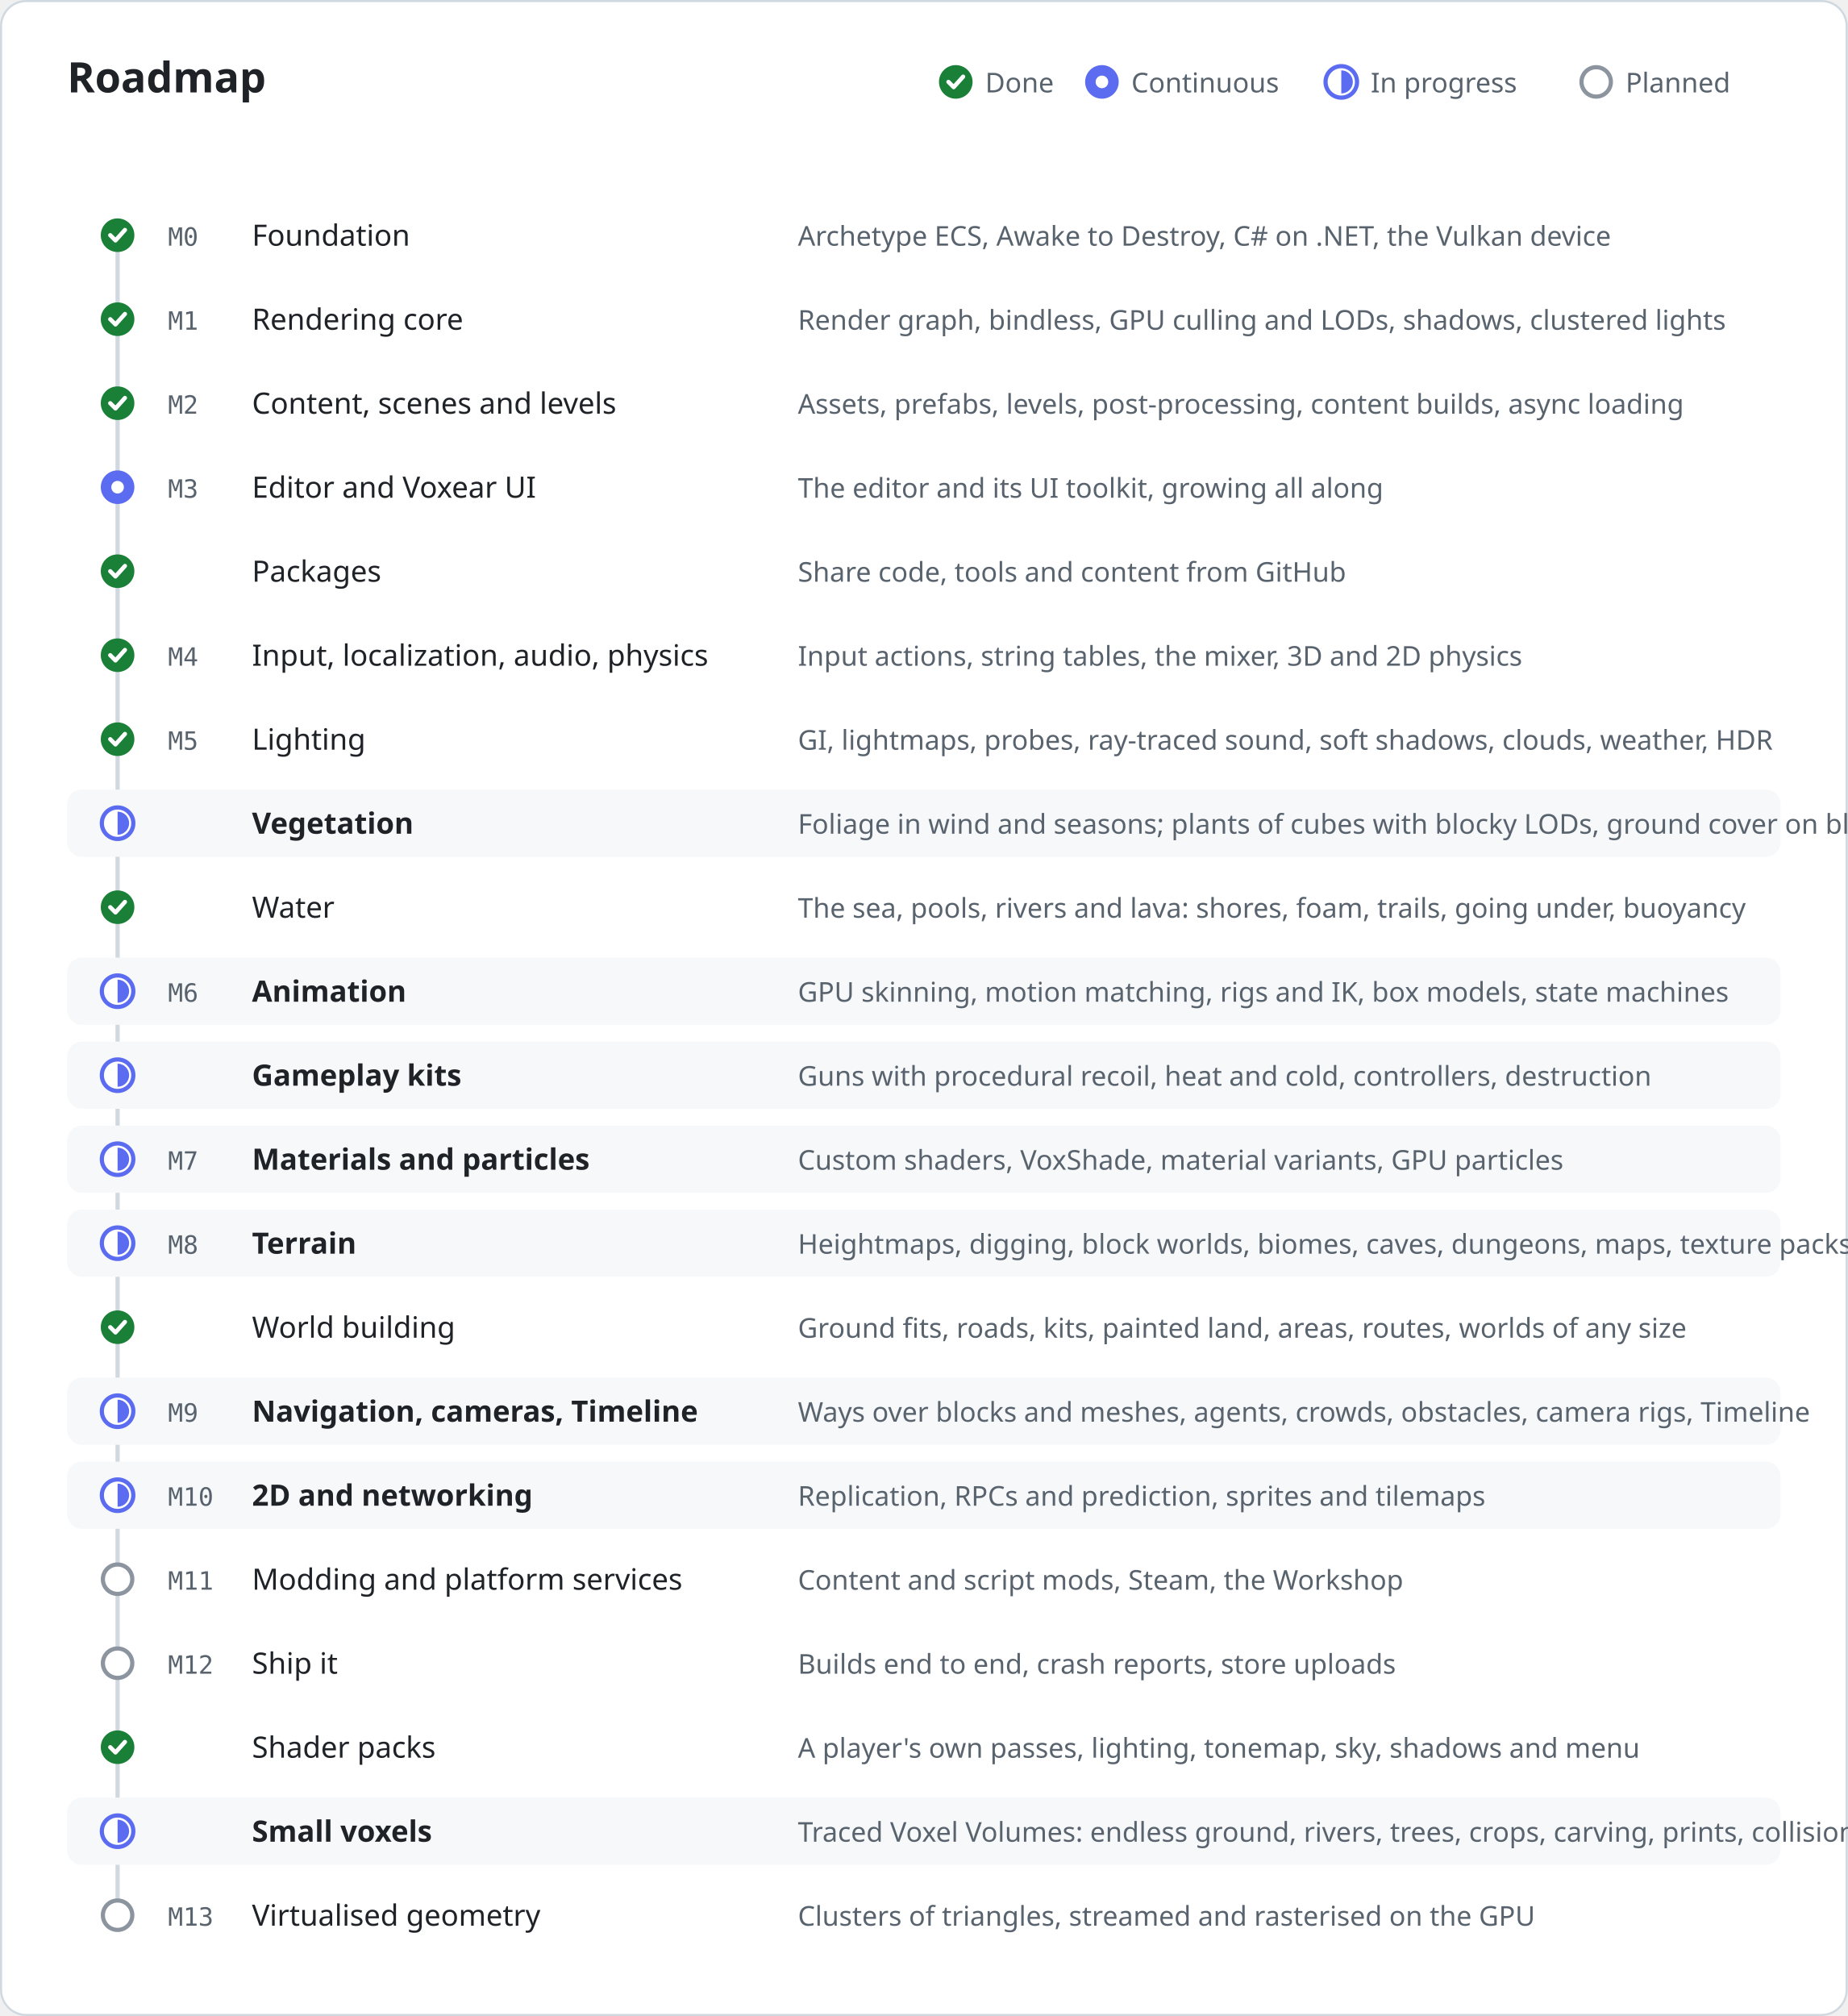
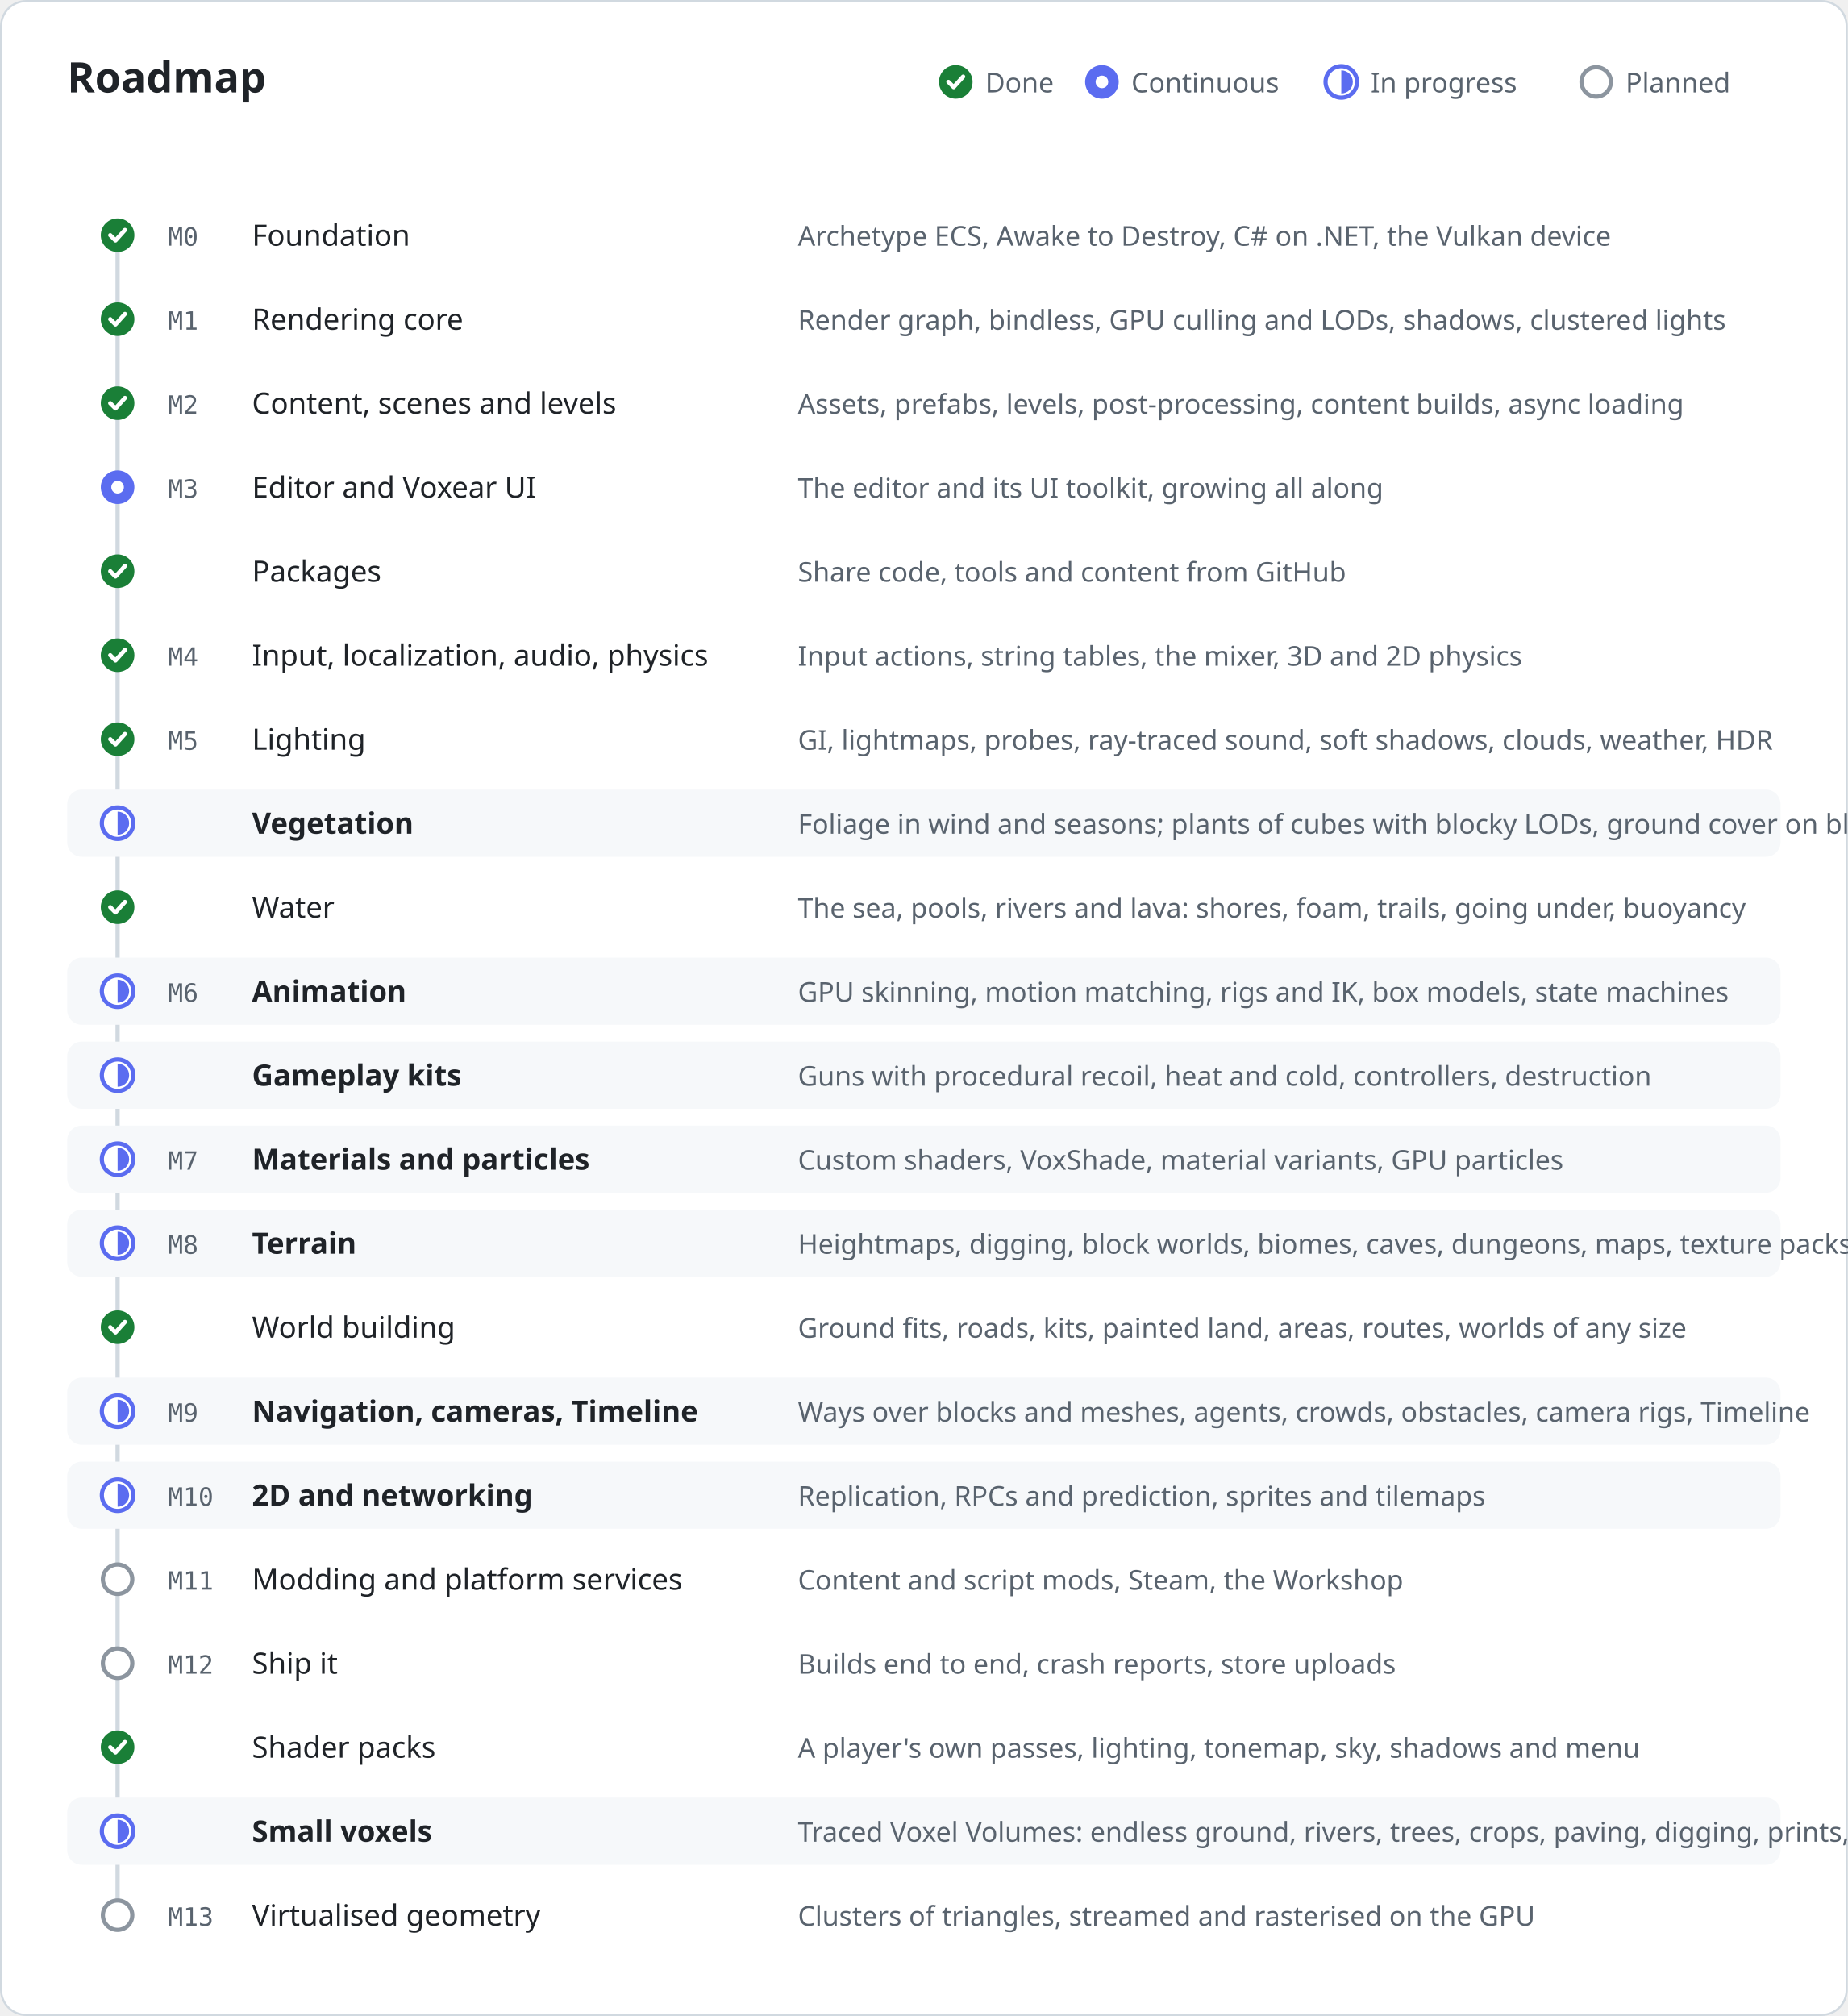
<svg xmlns="http://www.w3.org/2000/svg" width="880" height="960" viewBox="0 0 880 960" role="img" aria-label="Voxear roadmap">
  <rect x="0.5" y="0.5" width="879" height="959" rx="12" fill="#ffffff" stroke="#d1d9e0" />
  <text x="32" y="44" font-family="-apple-system, BlinkMacSystemFont, 'Segoe UI', 'Noto Sans', Helvetica, Arial, sans-serif" font-size="20" font-weight="600" fill="#1f2328">Roadmap</text>
  <circle cx="760.2" cy="39" r="7" fill="#ffffff" stroke="#8c959f" stroke-width="2" />
  <text x="774.2" y="44" font-family="-apple-system, BlinkMacSystemFont, 'Segoe UI', 'Noto Sans', Helvetica, Arial, sans-serif" font-size="13" fill="#59636e">Planned</text>
  <circle cx="638.8" cy="39" r="7.5" fill="#ffffff" stroke="#5b6cf0" stroke-width="2" />
  <path d="M638.8 33.5 a5.5 5.5 0 0 1 0 11 z" fill="#5b6cf0" />
  <text x="652.8" y="44" font-family="-apple-system, BlinkMacSystemFont, 'Segoe UI', 'Noto Sans', Helvetica, Arial, sans-serif" font-size="13" fill="#59636e">In progress</text>
  <circle cx="524.8" cy="39" r="8" fill="#5b6cf0" />
  <circle cx="524.8" cy="39" r="3" fill="#ffffff" />
  <text x="538.8" y="44" font-family="-apple-system, BlinkMacSystemFont, 'Segoe UI', 'Noto Sans', Helvetica, Arial, sans-serif" font-size="13" fill="#59636e">Continuous</text>
  <circle cx="455.2" cy="39" r="8" fill="#1a7f37" />
  <path d="M451.7 39 l2.5 2.5 l4.5-5" fill="none" stroke="#ffffff" stroke-width="2" stroke-linecap="round" stroke-linejoin="round" />
  <text x="469.2" y="44" font-family="-apple-system, BlinkMacSystemFont, 'Segoe UI', 'Noto Sans', Helvetica, Arial, sans-serif" font-size="13" fill="#59636e">Done</text>
  <line x1="56" y1="112" x2="56" y2="912" stroke="#d1d9e0" stroke-width="2" />
  <circle cx="56" cy="112" r="8" fill="#1a7f37" />
  <path d="M52.5 112 l2.5 2.5 l4.5-5" fill="none" stroke="#ffffff" stroke-width="2" stroke-linecap="round" stroke-linejoin="round" />
  <text x="80" y="117" font-family="ui-monospace, SFMono-Regular, 'SF Mono', Menlo, Consolas, monospace" font-size="12" fill="#59636e">M0</text>
  <text x="120" y="117" font-family="-apple-system, BlinkMacSystemFont, 'Segoe UI', 'Noto Sans', Helvetica, Arial, sans-serif" font-size="14" font-weight="500" fill="#1f2328">Foundation</text>
  <text x="380" y="117" font-family="-apple-system, BlinkMacSystemFont, 'Segoe UI', 'Noto Sans', Helvetica, Arial, sans-serif" font-size="13" fill="#59636e">Archetype ECS, Awake to Destroy, C# on .NET, the Vulkan device</text>
  <circle cx="56" cy="152" r="8" fill="#1a7f37" />
  <path d="M52.5 152 l2.5 2.5 l4.5-5" fill="none" stroke="#ffffff" stroke-width="2" stroke-linecap="round" stroke-linejoin="round" />
  <text x="80" y="157" font-family="ui-monospace, SFMono-Regular, 'SF Mono', Menlo, Consolas, monospace" font-size="12" fill="#59636e">M1</text>
  <text x="120" y="157" font-family="-apple-system, BlinkMacSystemFont, 'Segoe UI', 'Noto Sans', Helvetica, Arial, sans-serif" font-size="14" font-weight="500" fill="#1f2328">Rendering core</text>
  <text x="380" y="157" font-family="-apple-system, BlinkMacSystemFont, 'Segoe UI', 'Noto Sans', Helvetica, Arial, sans-serif" font-size="13" fill="#59636e">Render graph, bindless, GPU culling and LODs, shadows, clustered lights</text>
  <circle cx="56" cy="192" r="8" fill="#1a7f37" />
  <path d="M52.5 192 l2.5 2.5 l4.5-5" fill="none" stroke="#ffffff" stroke-width="2" stroke-linecap="round" stroke-linejoin="round" />
  <text x="80" y="197" font-family="ui-monospace, SFMono-Regular, 'SF Mono', Menlo, Consolas, monospace" font-size="12" fill="#59636e">M2</text>
  <text x="120" y="197" font-family="-apple-system, BlinkMacSystemFont, 'Segoe UI', 'Noto Sans', Helvetica, Arial, sans-serif" font-size="14" font-weight="500" fill="#1f2328">Content, scenes and levels</text>
  <text x="380" y="197" font-family="-apple-system, BlinkMacSystemFont, 'Segoe UI', 'Noto Sans', Helvetica, Arial, sans-serif" font-size="13" fill="#59636e">Assets, prefabs, levels, post-processing, content builds, async loading</text>
  <circle cx="56" cy="232" r="8" fill="#5b6cf0" />
  <circle cx="56" cy="232" r="3" fill="#ffffff" />
  <text x="80" y="237" font-family="ui-monospace, SFMono-Regular, 'SF Mono', Menlo, Consolas, monospace" font-size="12" fill="#59636e">M3</text>
  <text x="120" y="237" font-family="-apple-system, BlinkMacSystemFont, 'Segoe UI', 'Noto Sans', Helvetica, Arial, sans-serif" font-size="14" font-weight="500" fill="#1f2328">Editor and Voxear UI</text>
  <text x="380" y="237" font-family="-apple-system, BlinkMacSystemFont, 'Segoe UI', 'Noto Sans', Helvetica, Arial, sans-serif" font-size="13" fill="#59636e">The editor and its UI toolkit, growing all along</text>
  <circle cx="56" cy="272" r="8" fill="#1a7f37" />
  <path d="M52.5 272 l2.5 2.5 l4.5-5" fill="none" stroke="#ffffff" stroke-width="2" stroke-linecap="round" stroke-linejoin="round" />
  <text x="80" y="277" font-family="ui-monospace, SFMono-Regular, 'SF Mono', Menlo, Consolas, monospace" font-size="12" fill="#59636e" />
  <text x="120" y="277" font-family="-apple-system, BlinkMacSystemFont, 'Segoe UI', 'Noto Sans', Helvetica, Arial, sans-serif" font-size="14" font-weight="500" fill="#1f2328">Packages</text>
  <text x="380" y="277" font-family="-apple-system, BlinkMacSystemFont, 'Segoe UI', 'Noto Sans', Helvetica, Arial, sans-serif" font-size="13" fill="#59636e">Share code, tools and content from GitHub</text>
  <circle cx="56" cy="312" r="8" fill="#1a7f37" />
  <path d="M52.5 312 l2.5 2.5 l4.5-5" fill="none" stroke="#ffffff" stroke-width="2" stroke-linecap="round" stroke-linejoin="round" />
  <text x="80" y="317" font-family="ui-monospace, SFMono-Regular, 'SF Mono', Menlo, Consolas, monospace" font-size="12" fill="#59636e">M4</text>
  <text x="120" y="317" font-family="-apple-system, BlinkMacSystemFont, 'Segoe UI', 'Noto Sans', Helvetica, Arial, sans-serif" font-size="14" font-weight="500" fill="#1f2328">Input, localization, audio, physics</text>
  <text x="380" y="317" font-family="-apple-system, BlinkMacSystemFont, 'Segoe UI', 'Noto Sans', Helvetica, Arial, sans-serif" font-size="13" fill="#59636e">Input actions, string tables, the mixer, 3D and 2D physics</text>
  <circle cx="56" cy="352" r="8" fill="#1a7f37" />
  <path d="M52.5 352 l2.5 2.5 l4.5-5" fill="none" stroke="#ffffff" stroke-width="2" stroke-linecap="round" stroke-linejoin="round" />
  <text x="80" y="357" font-family="ui-monospace, SFMono-Regular, 'SF Mono', Menlo, Consolas, monospace" font-size="12" fill="#59636e">M5</text>
  <text x="120" y="357" font-family="-apple-system, BlinkMacSystemFont, 'Segoe UI', 'Noto Sans', Helvetica, Arial, sans-serif" font-size="14" font-weight="500" fill="#1f2328">Lighting</text>
  <text x="380" y="357" font-family="-apple-system, BlinkMacSystemFont, 'Segoe UI', 'Noto Sans', Helvetica, Arial, sans-serif" font-size="13" fill="#59636e">GI, lightmaps, probes, ray-traced sound, soft shadows, clouds, weather, HDR</text>
  <rect x="32" y="376" width="816" height="32" rx="7" fill="#f6f8fa" />
  <circle cx="56" cy="392" r="7.5" fill="#ffffff" stroke="#5b6cf0" stroke-width="2" />
  <path d="M56 386.5 a5.5 5.5 0 0 1 0 11 z" fill="#5b6cf0" />
  <text x="80" y="397" font-family="ui-monospace, SFMono-Regular, 'SF Mono', Menlo, Consolas, monospace" font-size="12" fill="#59636e" />
  <text x="120" y="397" font-family="-apple-system, BlinkMacSystemFont, 'Segoe UI', 'Noto Sans', Helvetica, Arial, sans-serif" font-size="14" font-weight="600" fill="#1f2328">Vegetation</text>
  <text x="380" y="397" font-family="-apple-system, BlinkMacSystemFont, 'Segoe UI', 'Noto Sans', Helvetica, Arial, sans-serif" font-size="13" fill="#59636e">Foliage in wind and seasons; plants of cubes with blocky LODs, ground cover on blocks</text>
  <circle cx="56" cy="432" r="8" fill="#1a7f37" />
  <path d="M52.5 432 l2.5 2.5 l4.5-5" fill="none" stroke="#ffffff" stroke-width="2" stroke-linecap="round" stroke-linejoin="round" />
  <text x="80" y="437" font-family="ui-monospace, SFMono-Regular, 'SF Mono', Menlo, Consolas, monospace" font-size="12" fill="#59636e" />
  <text x="120" y="437" font-family="-apple-system, BlinkMacSystemFont, 'Segoe UI', 'Noto Sans', Helvetica, Arial, sans-serif" font-size="14" font-weight="500" fill="#1f2328">Water</text>
  <text x="380" y="437" font-family="-apple-system, BlinkMacSystemFont, 'Segoe UI', 'Noto Sans', Helvetica, Arial, sans-serif" font-size="13" fill="#59636e">The sea, pools, rivers and lava: shores, foam, trails, going under, buoyancy</text>
  <rect x="32" y="456" width="816" height="32" rx="7" fill="#f6f8fa" />
  <circle cx="56" cy="472" r="7.5" fill="#ffffff" stroke="#5b6cf0" stroke-width="2" />
  <path d="M56 466.5 a5.5 5.5 0 0 1 0 11 z" fill="#5b6cf0" />
  <text x="80" y="477" font-family="ui-monospace, SFMono-Regular, 'SF Mono', Menlo, Consolas, monospace" font-size="12" fill="#59636e">M6</text>
  <text x="120" y="477" font-family="-apple-system, BlinkMacSystemFont, 'Segoe UI', 'Noto Sans', Helvetica, Arial, sans-serif" font-size="14" font-weight="600" fill="#1f2328">Animation</text>
  <text x="380" y="477" font-family="-apple-system, BlinkMacSystemFont, 'Segoe UI', 'Noto Sans', Helvetica, Arial, sans-serif" font-size="13" fill="#59636e">GPU skinning, motion matching, rigs and IK, box models, state machines</text>
  <rect x="32" y="496" width="816" height="32" rx="7" fill="#f6f8fa" />
  <circle cx="56" cy="512" r="7.5" fill="#ffffff" stroke="#5b6cf0" stroke-width="2" />
  <path d="M56 506.5 a5.5 5.5 0 0 1 0 11 z" fill="#5b6cf0" />
  <text x="80" y="517" font-family="ui-monospace, SFMono-Regular, 'SF Mono', Menlo, Consolas, monospace" font-size="12" fill="#59636e" />
  <text x="120" y="517" font-family="-apple-system, BlinkMacSystemFont, 'Segoe UI', 'Noto Sans', Helvetica, Arial, sans-serif" font-size="14" font-weight="600" fill="#1f2328">Gameplay kits</text>
  <text x="380" y="517" font-family="-apple-system, BlinkMacSystemFont, 'Segoe UI', 'Noto Sans', Helvetica, Arial, sans-serif" font-size="13" fill="#59636e">Guns with procedural recoil, heat and cold, controllers, destruction</text>
  <rect x="32" y="536" width="816" height="32" rx="7" fill="#f6f8fa" />
  <circle cx="56" cy="552" r="7.5" fill="#ffffff" stroke="#5b6cf0" stroke-width="2" />
  <path d="M56 546.5 a5.5 5.5 0 0 1 0 11 z" fill="#5b6cf0" />
  <text x="80" y="557" font-family="ui-monospace, SFMono-Regular, 'SF Mono', Menlo, Consolas, monospace" font-size="12" fill="#59636e">M7</text>
  <text x="120" y="557" font-family="-apple-system, BlinkMacSystemFont, 'Segoe UI', 'Noto Sans', Helvetica, Arial, sans-serif" font-size="14" font-weight="600" fill="#1f2328">Materials and particles</text>
  <text x="380" y="557" font-family="-apple-system, BlinkMacSystemFont, 'Segoe UI', 'Noto Sans', Helvetica, Arial, sans-serif" font-size="13" fill="#59636e">Custom shaders, VoxShade, material variants, GPU particles</text>
  <rect x="32" y="576" width="816" height="32" rx="7" fill="#f6f8fa" />
  <circle cx="56" cy="592" r="7.5" fill="#ffffff" stroke="#5b6cf0" stroke-width="2" />
  <path d="M56 586.5 a5.5 5.5 0 0 1 0 11 z" fill="#5b6cf0" />
  <text x="80" y="597" font-family="ui-monospace, SFMono-Regular, 'SF Mono', Menlo, Consolas, monospace" font-size="12" fill="#59636e">M8</text>
  <text x="120" y="597" font-family="-apple-system, BlinkMacSystemFont, 'Segoe UI', 'Noto Sans', Helvetica, Arial, sans-serif" font-size="14" font-weight="600" fill="#1f2328">Terrain</text>
  <text x="380" y="597" font-family="-apple-system, BlinkMacSystemFont, 'Segoe UI', 'Noto Sans', Helvetica, Arial, sans-serif" font-size="13" fill="#59636e">Heightmaps, digging, block worlds, biomes, caves, dungeons, maps, texture packs</text>
  <circle cx="56" cy="632" r="8" fill="#1a7f37" />
  <path d="M52.5 632 l2.5 2.5 l4.5-5" fill="none" stroke="#ffffff" stroke-width="2" stroke-linecap="round" stroke-linejoin="round" />
  <text x="80" y="637" font-family="ui-monospace, SFMono-Regular, 'SF Mono', Menlo, Consolas, monospace" font-size="12" fill="#59636e" />
  <text x="120" y="637" font-family="-apple-system, BlinkMacSystemFont, 'Segoe UI', 'Noto Sans', Helvetica, Arial, sans-serif" font-size="14" font-weight="500" fill="#1f2328">World building</text>
  <text x="380" y="637" font-family="-apple-system, BlinkMacSystemFont, 'Segoe UI', 'Noto Sans', Helvetica, Arial, sans-serif" font-size="13" fill="#59636e">Ground fits, roads, kits, painted land, areas, routes, worlds of any size</text>
  <rect x="32" y="656" width="816" height="32" rx="7" fill="#f6f8fa" />
  <circle cx="56" cy="672" r="7.5" fill="#ffffff" stroke="#5b6cf0" stroke-width="2" />
  <path d="M56 666.5 a5.5 5.5 0 0 1 0 11 z" fill="#5b6cf0" />
  <text x="80" y="677" font-family="ui-monospace, SFMono-Regular, 'SF Mono', Menlo, Consolas, monospace" font-size="12" fill="#59636e">M9</text>
  <text x="120" y="677" font-family="-apple-system, BlinkMacSystemFont, 'Segoe UI', 'Noto Sans', Helvetica, Arial, sans-serif" font-size="14" font-weight="600" fill="#1f2328">Navigation, cameras, Timeline</text>
  <text x="380" y="677" font-family="-apple-system, BlinkMacSystemFont, 'Segoe UI', 'Noto Sans', Helvetica, Arial, sans-serif" font-size="13" fill="#59636e">Ways over blocks and meshes, agents, crowds, obstacles, camera rigs, Timeline</text>
  <rect x="32" y="696" width="816" height="32" rx="7" fill="#f6f8fa" />
  <circle cx="56" cy="712" r="7.5" fill="#ffffff" stroke="#5b6cf0" stroke-width="2" />
  <path d="M56 706.5 a5.5 5.5 0 0 1 0 11 z" fill="#5b6cf0" />
  <text x="80" y="717" font-family="ui-monospace, SFMono-Regular, 'SF Mono', Menlo, Consolas, monospace" font-size="12" fill="#59636e">M10</text>
  <text x="120" y="717" font-family="-apple-system, BlinkMacSystemFont, 'Segoe UI', 'Noto Sans', Helvetica, Arial, sans-serif" font-size="14" font-weight="600" fill="#1f2328">2D and networking</text>
  <text x="380" y="717" font-family="-apple-system, BlinkMacSystemFont, 'Segoe UI', 'Noto Sans', Helvetica, Arial, sans-serif" font-size="13" fill="#59636e">Replication, RPCs and prediction, sprites and tilemaps</text>
  <circle cx="56" cy="752" r="7" fill="#ffffff" stroke="#8c959f" stroke-width="2" />
  <text x="80" y="757" font-family="ui-monospace, SFMono-Regular, 'SF Mono', Menlo, Consolas, monospace" font-size="12" fill="#59636e">M11</text>
  <text x="120" y="757" font-family="-apple-system, BlinkMacSystemFont, 'Segoe UI', 'Noto Sans', Helvetica, Arial, sans-serif" font-size="14" font-weight="500" fill="#1f2328">Modding and platform services</text>
  <text x="380" y="757" font-family="-apple-system, BlinkMacSystemFont, 'Segoe UI', 'Noto Sans', Helvetica, Arial, sans-serif" font-size="13" fill="#59636e">Content and script mods, Steam, the Workshop</text>
  <circle cx="56" cy="792" r="7" fill="#ffffff" stroke="#8c959f" stroke-width="2" />
  <text x="80" y="797" font-family="ui-monospace, SFMono-Regular, 'SF Mono', Menlo, Consolas, monospace" font-size="12" fill="#59636e">M12</text>
  <text x="120" y="797" font-family="-apple-system, BlinkMacSystemFont, 'Segoe UI', 'Noto Sans', Helvetica, Arial, sans-serif" font-size="14" font-weight="500" fill="#1f2328">Ship it</text>
  <text x="380" y="797" font-family="-apple-system, BlinkMacSystemFont, 'Segoe UI', 'Noto Sans', Helvetica, Arial, sans-serif" font-size="13" fill="#59636e">Builds end to end, crash reports, store uploads</text>
  <circle cx="56" cy="832" r="8" fill="#1a7f37" />
  <path d="M52.5 832 l2.5 2.5 l4.5-5" fill="none" stroke="#ffffff" stroke-width="2" stroke-linecap="round" stroke-linejoin="round" />
  <text x="80" y="837" font-family="ui-monospace, SFMono-Regular, 'SF Mono', Menlo, Consolas, monospace" font-size="12" fill="#59636e" />
  <text x="120" y="837" font-family="-apple-system, BlinkMacSystemFont, 'Segoe UI', 'Noto Sans', Helvetica, Arial, sans-serif" font-size="14" font-weight="500" fill="#1f2328">Shader packs</text>
  <text x="380" y="837" font-family="-apple-system, BlinkMacSystemFont, 'Segoe UI', 'Noto Sans', Helvetica, Arial, sans-serif" font-size="13" fill="#59636e">A player's own passes, lighting, tonemap, sky, shadows and menu</text>
  <rect x="32" y="856" width="816" height="32" rx="7" fill="#f6f8fa" />
  <circle cx="56" cy="872" r="7.5" fill="#ffffff" stroke="#5b6cf0" stroke-width="2" />
  <path d="M56 866.5 a5.5 5.5 0 0 1 0 11 z" fill="#5b6cf0" />
  <text x="80" y="877" font-family="ui-monospace, SFMono-Regular, 'SF Mono', Menlo, Consolas, monospace" font-size="12" fill="#59636e" />
  <text x="120" y="877" font-family="-apple-system, BlinkMacSystemFont, 'Segoe UI', 'Noto Sans', Helvetica, Arial, sans-serif" font-size="14" font-weight="600" fill="#1f2328">Small voxels</text>
-   <text x="380" y="877" font-family="-apple-system, BlinkMacSystemFont, 'Segoe UI', 'Noto Sans', Helvetica, Arial, sans-serif" font-size="13" fill="#59636e">Traced Voxel Volumes: endless ground, rivers, trees, crops, carving, prints, collision, mobs</text>
+   <text x="380" y="877" font-family="-apple-system, BlinkMacSystemFont, 'Segoe UI', 'Noto Sans', Helvetica, Arial, sans-serif" font-size="13" fill="#59636e">Traced Voxel Volumes: endless ground, rivers, trees, crops, paving, digging, prints, collision</text>
  <circle cx="56" cy="912" r="7" fill="#ffffff" stroke="#8c959f" stroke-width="2" />
  <text x="80" y="917" font-family="ui-monospace, SFMono-Regular, 'SF Mono', Menlo, Consolas, monospace" font-size="12" fill="#59636e">M13</text>
  <text x="120" y="917" font-family="-apple-system, BlinkMacSystemFont, 'Segoe UI', 'Noto Sans', Helvetica, Arial, sans-serif" font-size="14" font-weight="500" fill="#1f2328">Virtualised geometry</text>
  <text x="380" y="917" font-family="-apple-system, BlinkMacSystemFont, 'Segoe UI', 'Noto Sans', Helvetica, Arial, sans-serif" font-size="13" fill="#59636e">Clusters of triangles, streamed and rasterised on the GPU</text>
</svg>
